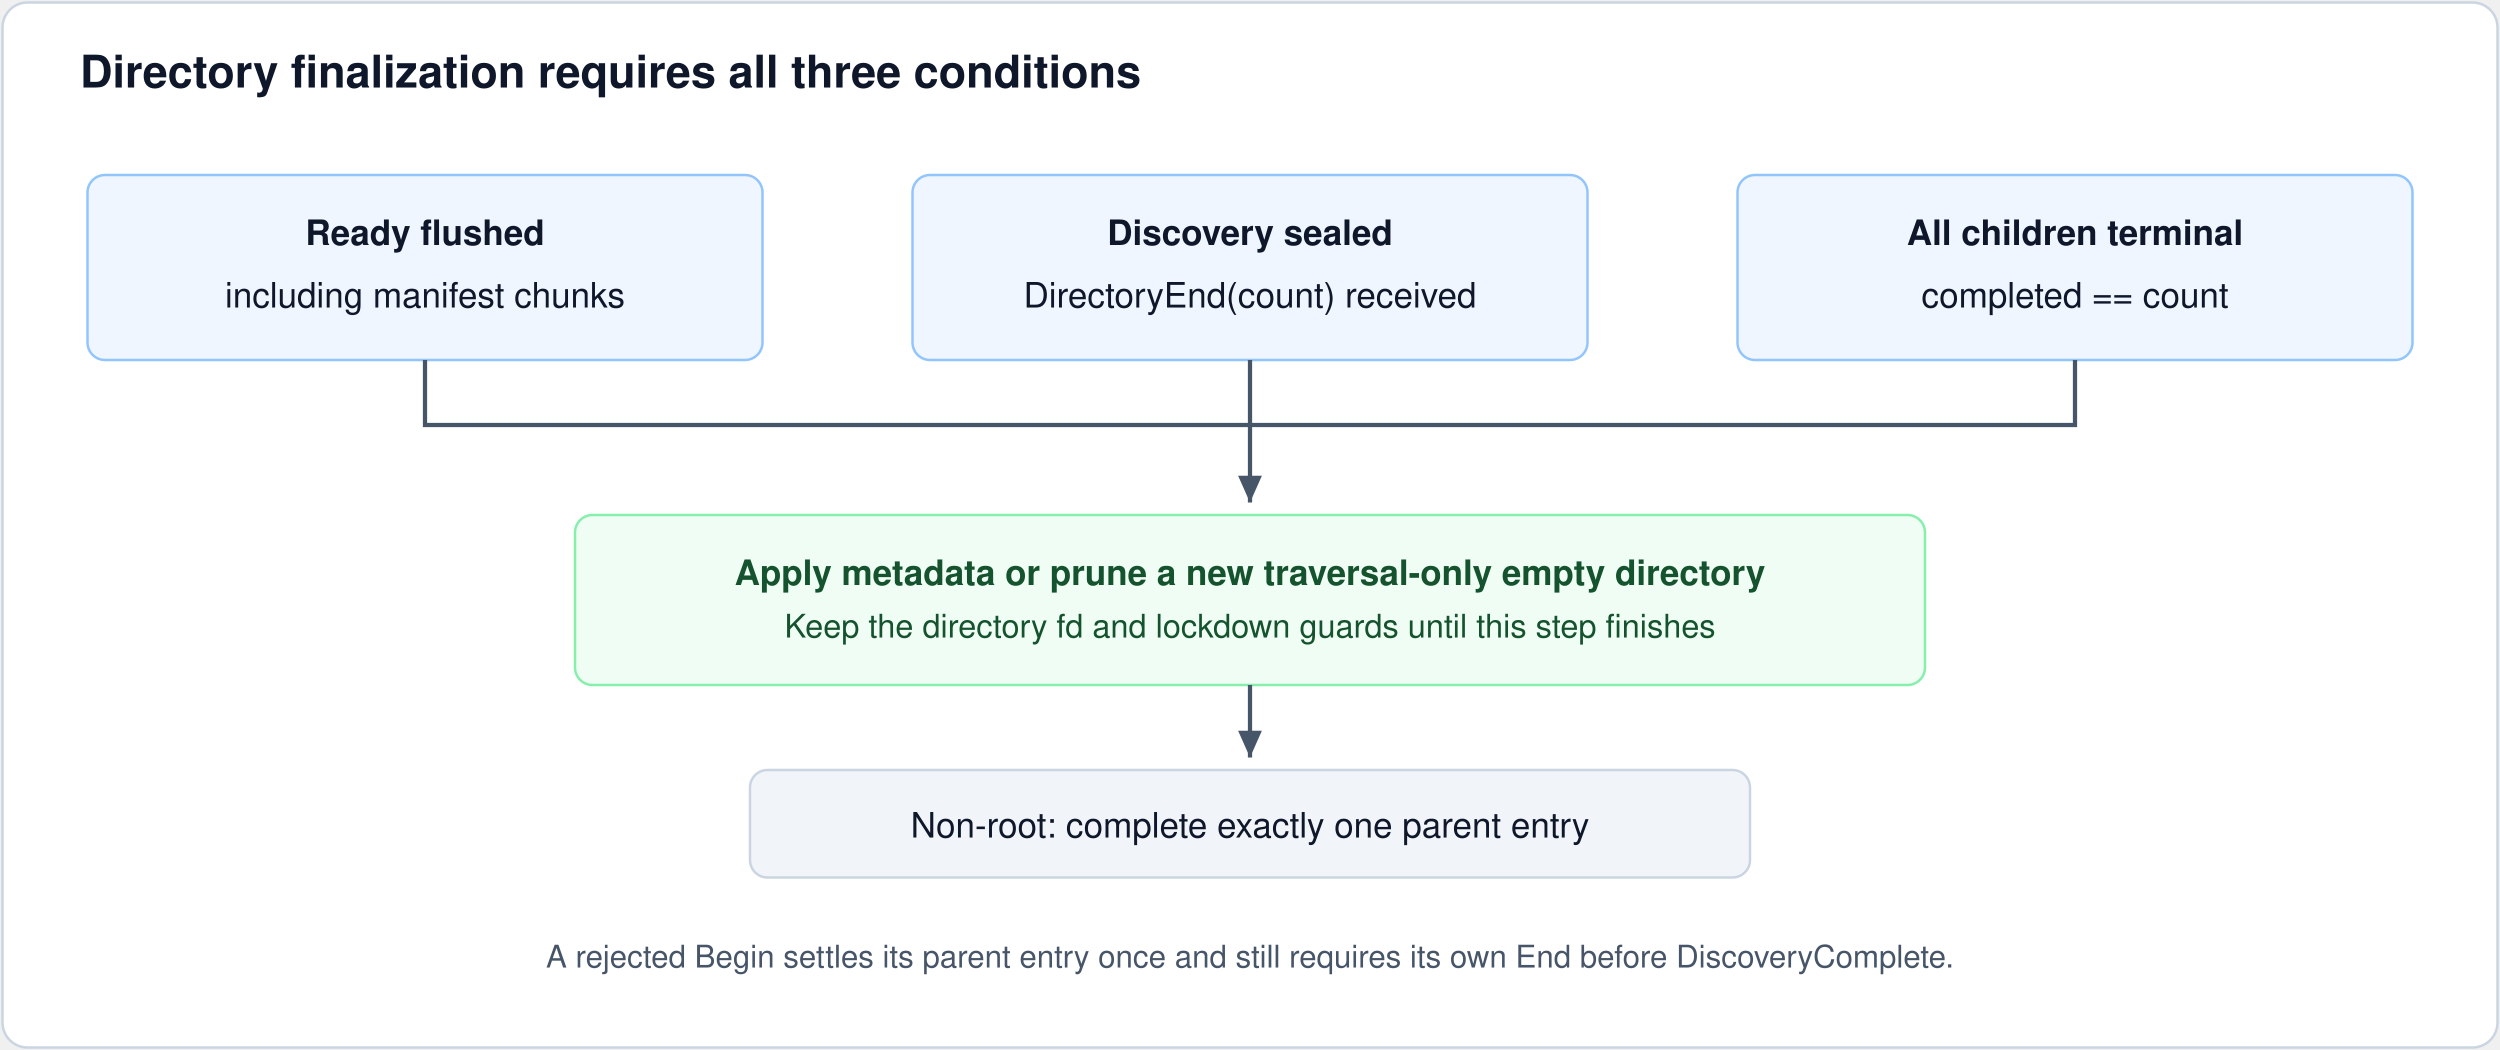
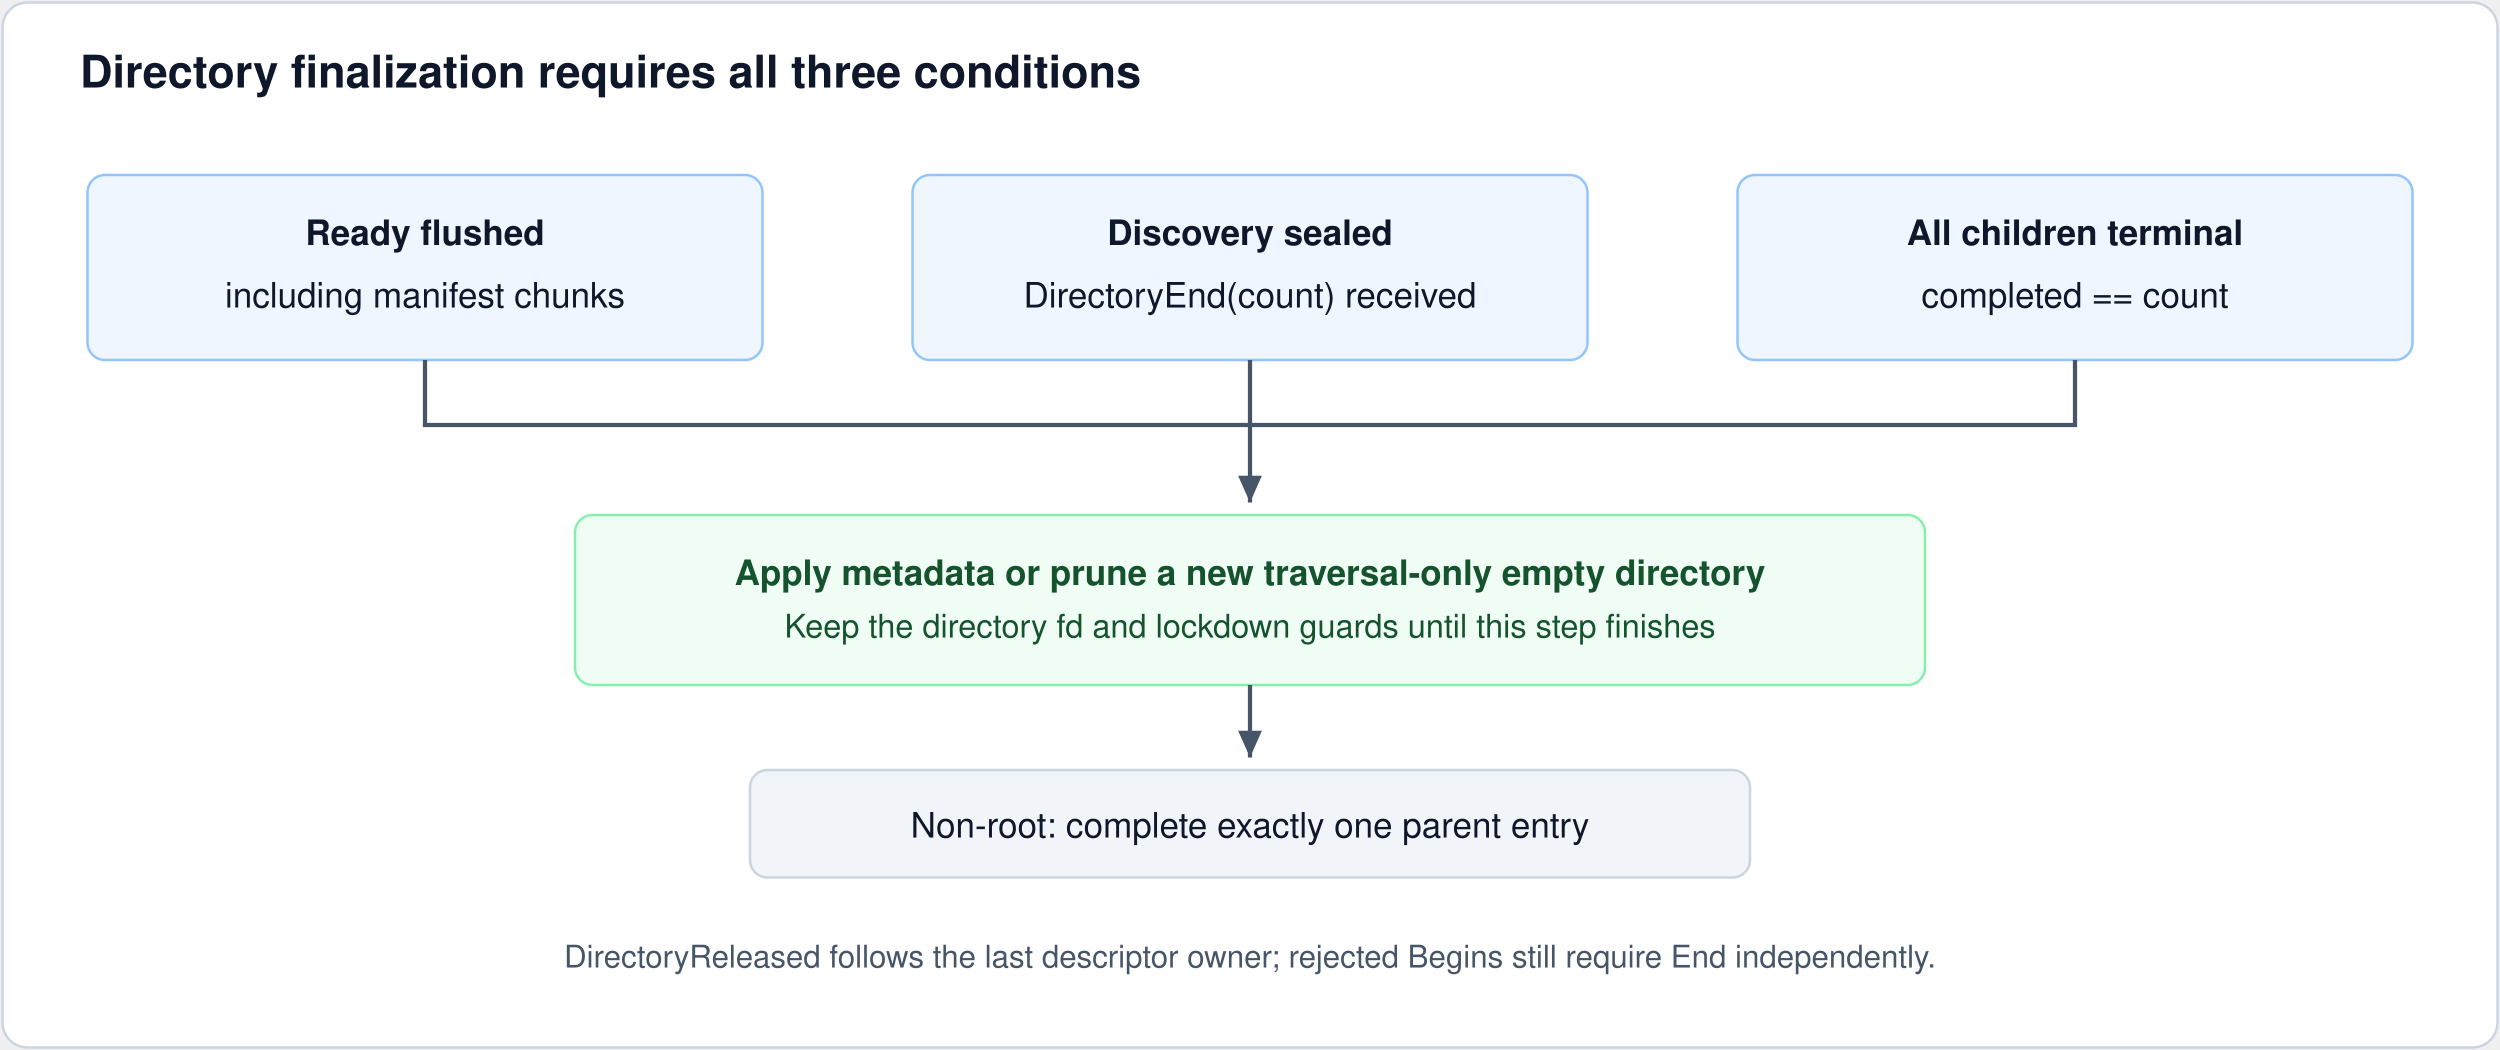
<svg xmlns="http://www.w3.org/2000/svg" viewBox="0 0 1000 420" role="img" aria-labelledby="title desc" font-family="-apple-system, 'Segoe UI', Helvetica, Arial, sans-serif">
  <defs>
    <marker id="arrow" viewBox="0 0 10 10" refX="9" refY="5" markerWidth="7" markerHeight="7" orient="auto">
      <path d="M 0 1 L 9 5 L 0 9 z" fill="#475569" />
    </marker>
  </defs>
  <rect x="1" y="1" width="998" height="418" rx="10" fill="#fff" stroke="#cbd5e1" />
  <text x="32" y="35" font-size="18" font-weight="600" fill="#0f172a">Directory finalization requires all three conditions</text>
  <g fill="#eff6ff" stroke="#93c5fd">
    <rect x="35" y="70" width="270" height="74" rx="7" />
    <rect x="365" y="70" width="270" height="74" rx="7" />
    <rect x="695" y="70" width="270" height="74" rx="7" />
  </g>
  <g font-size="14" fill="#0f172a" text-anchor="middle">
    <text x="170" y="98" font-weight="600">Ready flushed</text>
    <text x="170" y="123">including manifest chunks</text>
    <text x="500" y="98" font-weight="600">Discovery sealed</text>
    <text x="500" y="123">DirectoryEnd(count) received</text>
    <text x="830" y="98" font-weight="600">All children terminal</text>
    <text x="830" y="123">completed == count</text>
  </g>
  <path d="M 170 144 V 170 H 500 M 830 144 V 170 H 500 M 500 144 V 201" fill="none" stroke="#475569" stroke-width="1.7" marker-end="url(#arrow)" />
  <rect x="230" y="206" width="540" height="68" rx="7" fill="#f0fdf4" stroke="#86efac" />
  <text x="500" y="234" text-anchor="middle" font-size="14" font-weight="600" fill="#14532d">Apply metadata or prune a new traversal-only empty directory</text>
  <text x="500" y="255" text-anchor="middle" font-size="13" fill="#14532d">Keep the directory fd and lockdown guards until this step finishes</text>
  <path d="M 500 274 V 303" stroke="#475569" stroke-width="1.7" marker-end="url(#arrow)" />
  <rect x="300" y="308" width="400" height="43" rx="7" fill="#f1f5f9" stroke="#cbd5e1" />
  <text x="500" y="335" text-anchor="middle" font-size="14" fill="#0f172a">Non-root: complete exactly one parent entry</text>
-   <text x="500" y="387" text-anchor="middle" font-size="12.5" fill="#475569">A rejected Begin settles its parent entry once and still requires its own End before DiscoveryComplete.</text>
+   <text x="500" y="387" text-anchor="middle" font-size="12.5" fill="#475569">DirectoryReleased follows the last descriptor owner; rejected Begins still require End independently.</text>
</svg>
